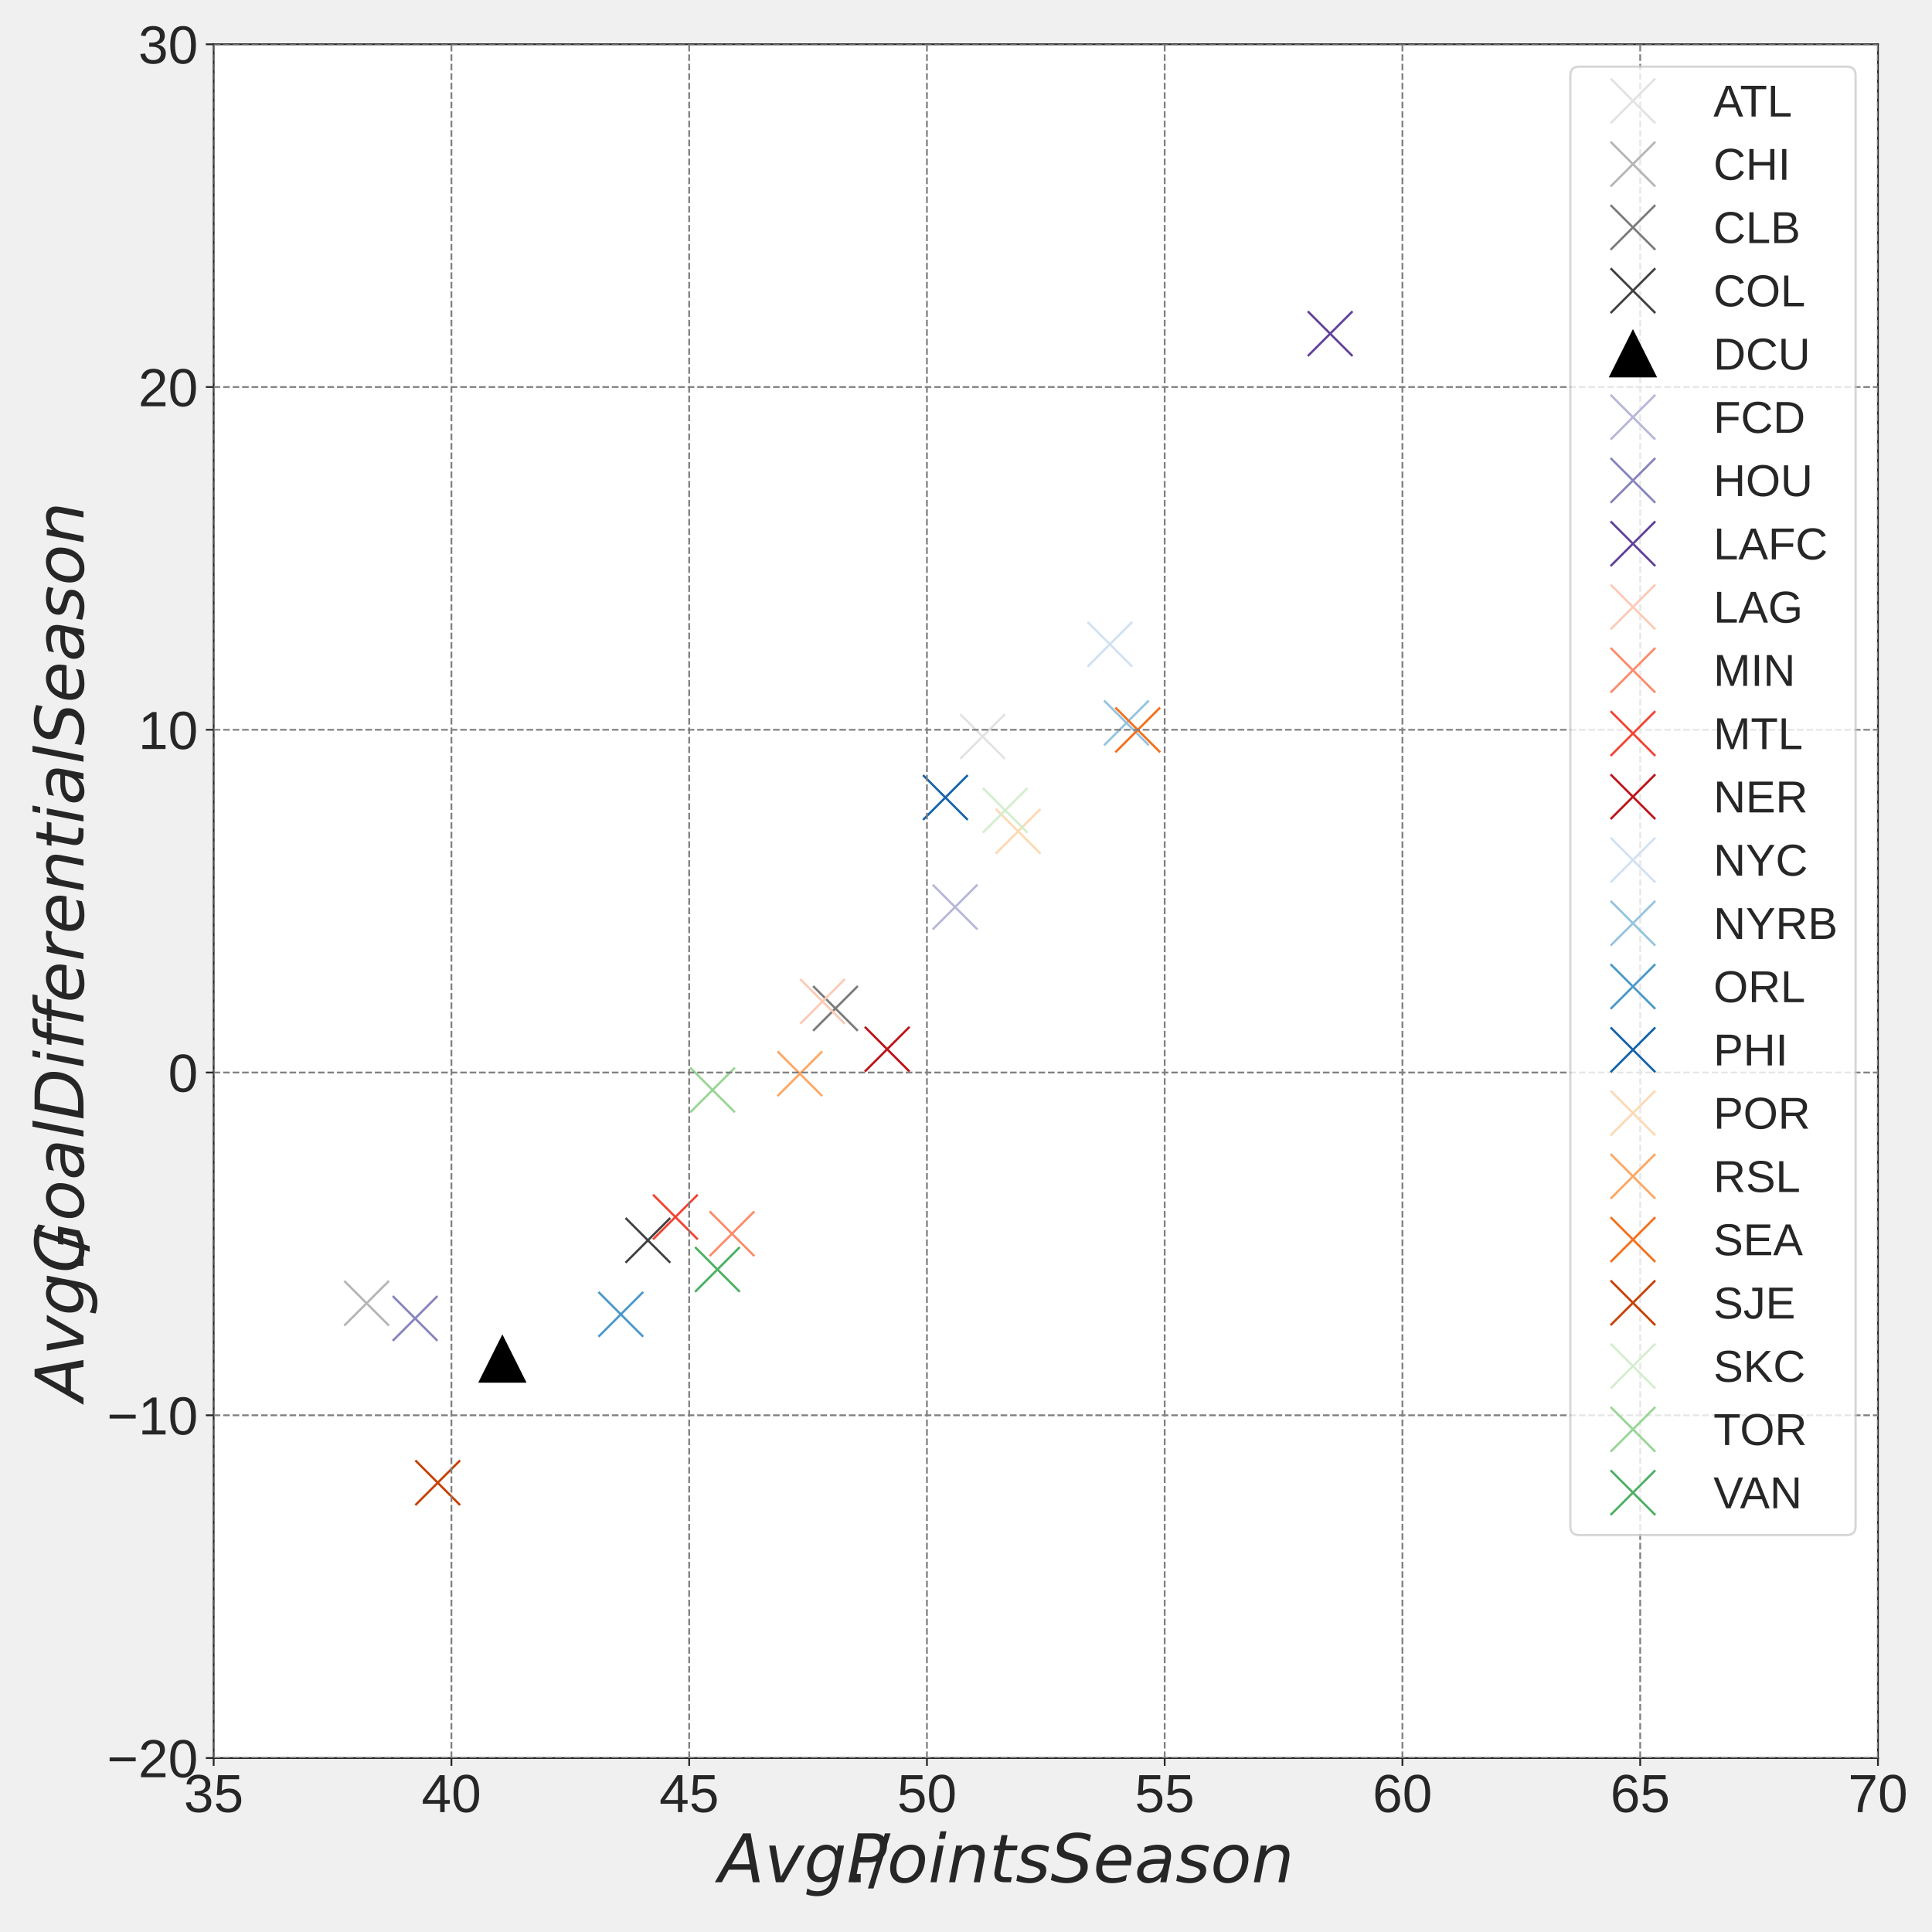
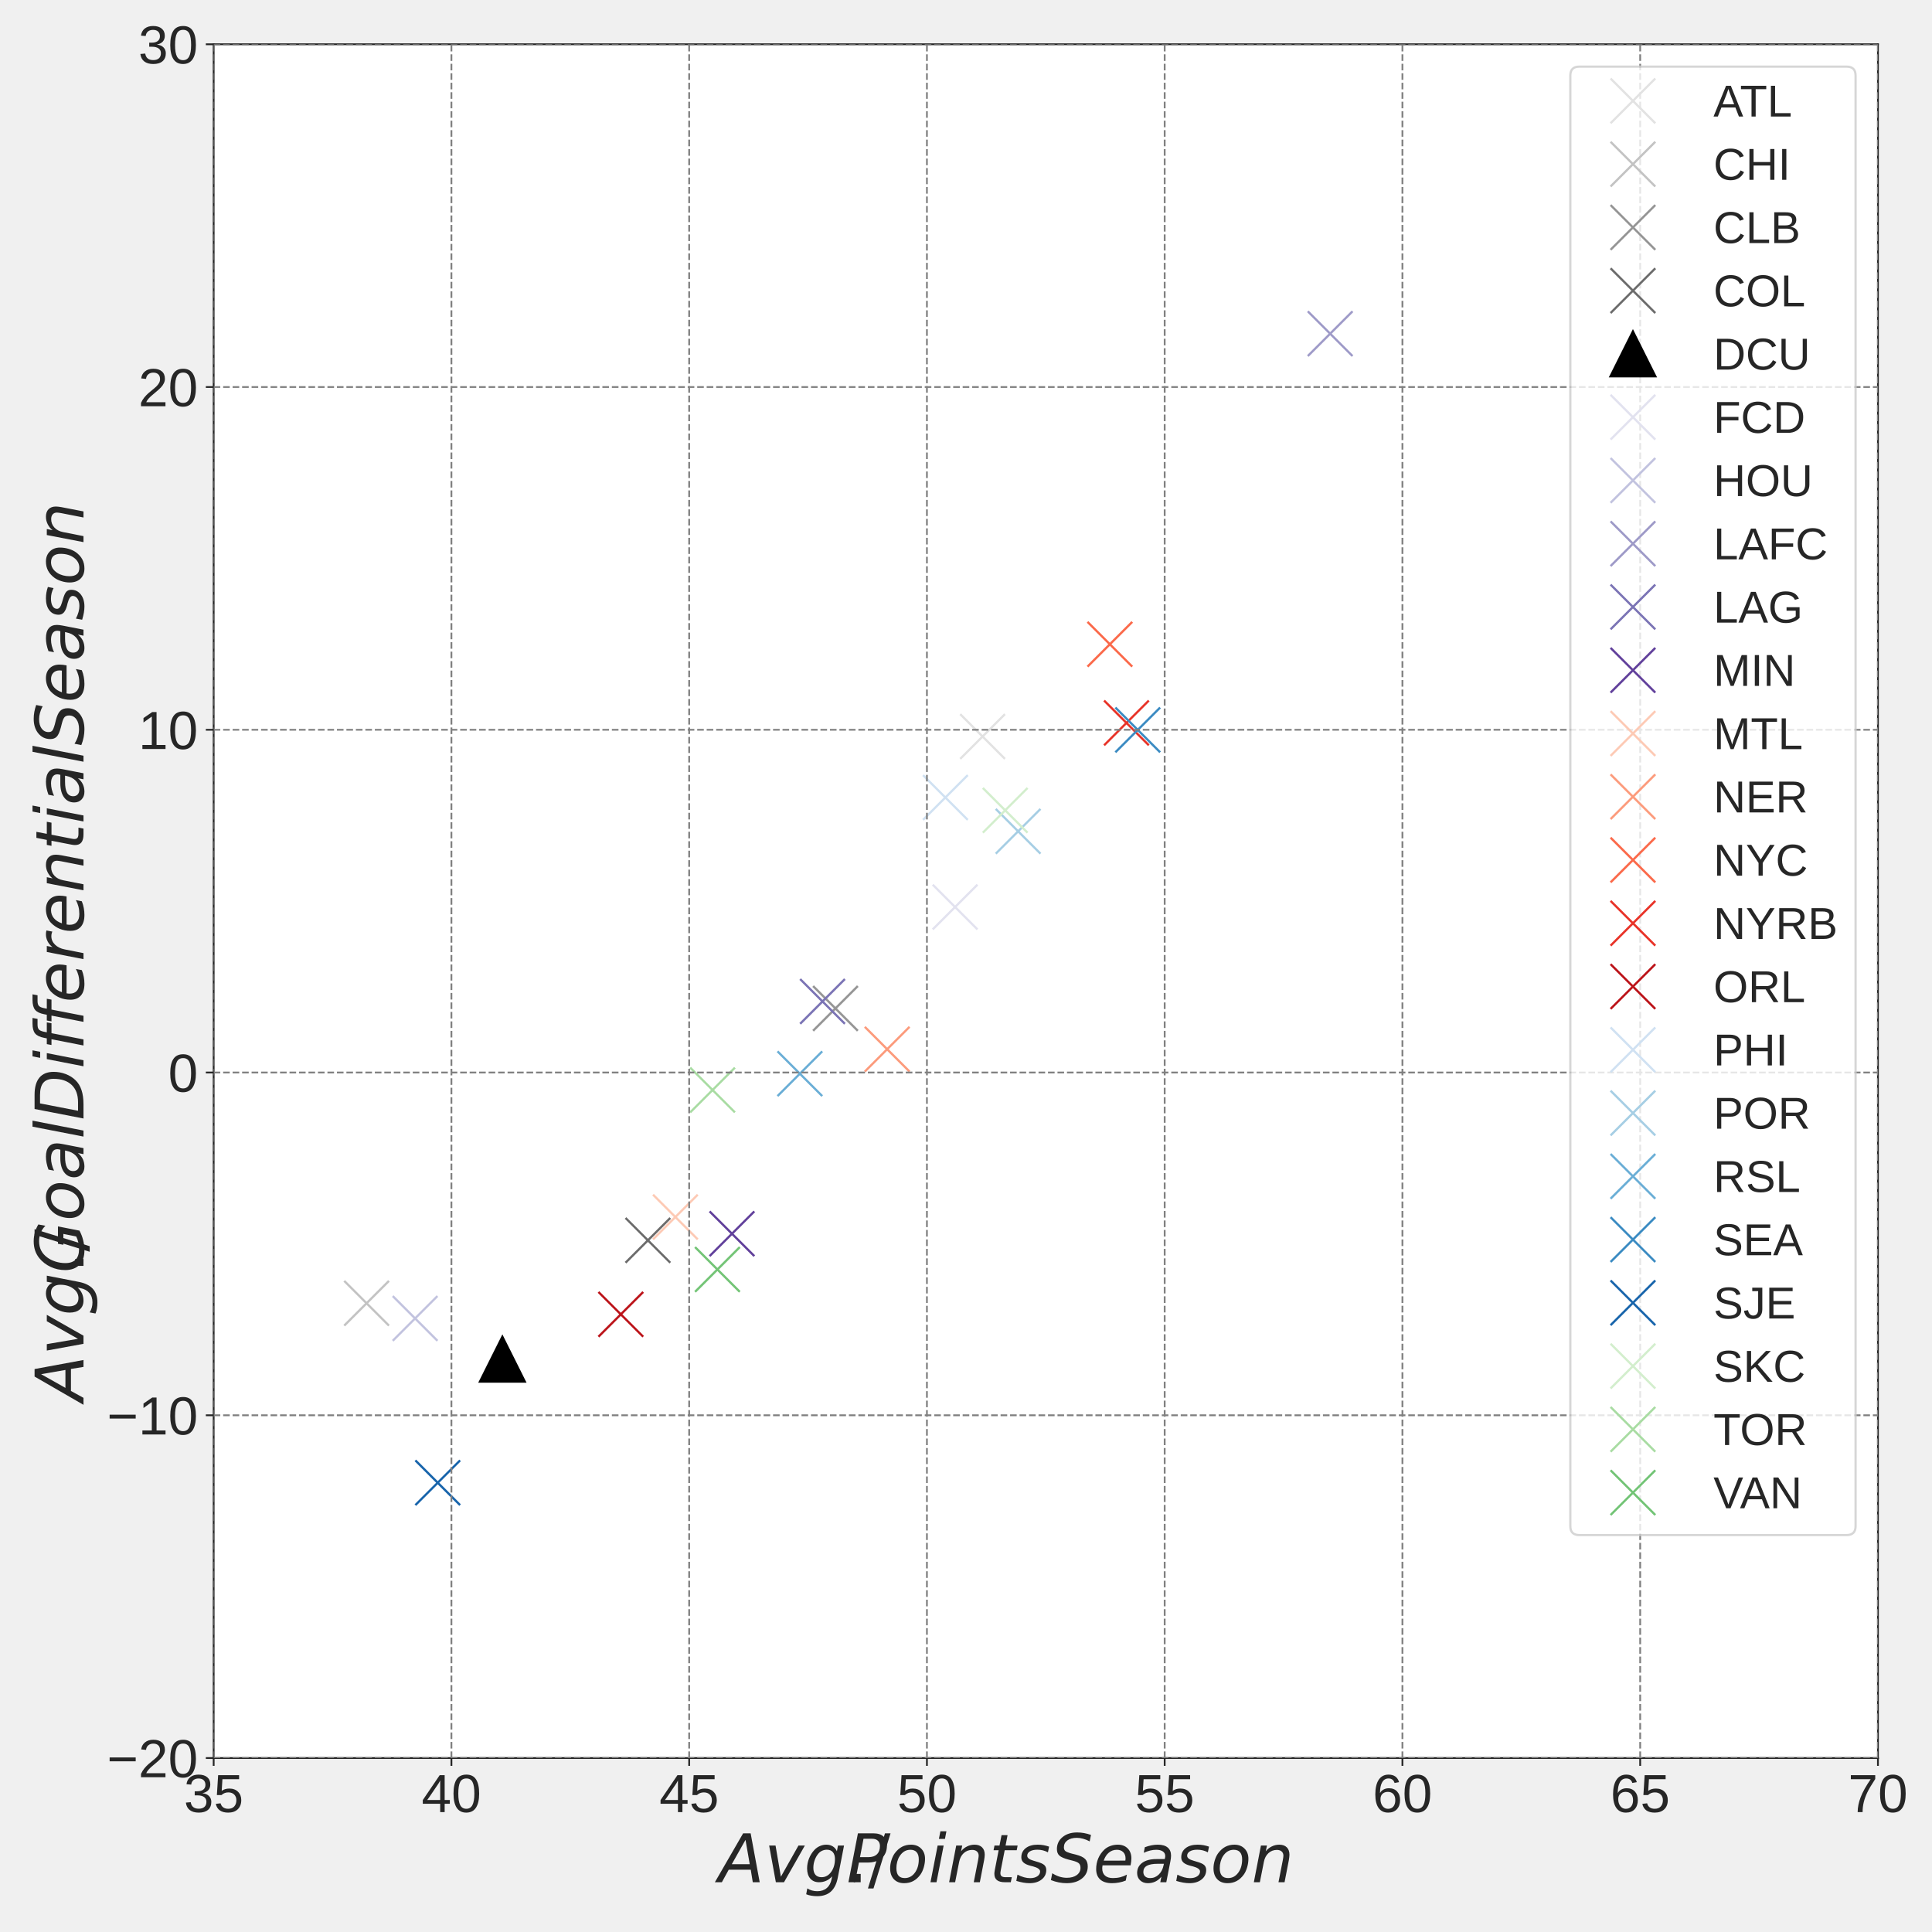
<svg xmlns="http://www.w3.org/2000/svg" xmlns:xlink="http://www.w3.org/1999/xlink" height="864pt" version="1.1" viewBox="0 0 864 864" width="864pt">
  <defs>
    <style type="text/css">*{stroke-linecap:butt;stroke-linejoin:round;}</style>
  </defs>
  <g id="figure_1">
    <g id="patch_1">
      <path d="M 0 864  L 864 864  L 864 0  L 0 0  z " style="fill:none;" />
    </g>
    <g id="axes_1">
      <g id="patch_2">
        <path d="M 95.55 786.2  L 839.825 786.2  L 839.825 19.8  L 95.55 19.8  z " style="fill:#ffffff;" />
      </g>
      <g id="line2d_1">
        <defs>
-           <path d="M -10 10  L 10 -10  M -10 -10  L 10 10  " id="m5864b50e20" style="stroke:#e2e2e2;" />
-         </defs>
-         <g clip-path="url(#pc86a3d584f)">
-           <use style="fill:#e2e2e2;stroke:#e2e2e2;" x="439.405" xlink:href="#m5864b50e20" y="329.375" />
+           <path d="M -10 10  L 10 -10  M -10 -10  L 10 10  " id="m07e8b07465" style="stroke:#e2e2e2;" />
+         </defs>
+         <g clip-path="url(#p77e38e6001)">
+           <use style="fill:#e2e2e2;stroke:#e2e2e2;" x="439.405" xlink:href="#m07e8b07465" y="329.375" />
        </g>
      </g>
      <g id="line2d_2">
        <defs>
-           <path d="M -10 10  L 10 -10  M -10 -10  L 10 10  " id="mba32946892" style="stroke:#b5b5b5;" />
-         </defs>
-         <g clip-path="url(#pc86a3d584f)">
-           <use style="fill:#b5b5b5;stroke:#b5b5b5;" x="163.938" xlink:href="#mba32946892" y="582.828" />
+           <path d="M -10 10  L 10 -10  M -10 -10  L 10 10  " id="mbf5c4bc760" style="stroke:#c3c3c3;" />
+         </defs>
+         <g clip-path="url(#p77e38e6001)">
+           <use style="fill:#c3c3c3;stroke:#c3c3c3;" x="163.938" xlink:href="#mbf5c4bc760" y="582.828" />
        </g>
      </g>
      <g id="line2d_3">
        <defs>
-           <path d="M -10 10  L 10 -10  M -10 -10  L 10 10  " id="mb6cf463cfc" style="stroke:#7a7a7a;" />
-         </defs>
-         <g clip-path="url(#pc86a3d584f)">
-           <use style="fill:#7a7a7a;stroke:#7a7a7a;" x="373.611" xlink:href="#mb6cf463cfc" y="450.977" />
+           <path d="M -10 10  L 10 -10  M -10 -10  L 10 10  " id="mab99408190" style="stroke:#959595;" />
+         </defs>
+         <g clip-path="url(#p77e38e6001)">
+           <use style="fill:#959595;stroke:#959595;" x="373.611" xlink:href="#mab99408190" y="450.977" />
        </g>
      </g>
      <g id="line2d_4">
        <defs>
-           <path d="M -10 10  L 10 -10  M -10 -10  L 10 10  " id="m3eaa9daf9d" style="stroke:#404040;" />
-         </defs>
-         <g clip-path="url(#pc86a3d584f)">
-           <use style="fill:#404040;stroke:#404040;" x="289.742" xlink:href="#m3eaa9daf9d" y="554.686" />
+           <path d="M -10 10  L 10 -10  M -10 -10  L 10 10  " id="m802dddecfb" style="stroke:#6c6c6c;" />
+         </defs>
+         <g clip-path="url(#p77e38e6001)">
+           <use style="fill:#6c6c6c;stroke:#6c6c6c;" x="289.742" xlink:href="#m802dddecfb" y="554.686" />
        </g>
      </g>
      <g id="line2d_5">
        <defs>
-           <path d="M 0 -10  L -10 10  L 10 10  z " id="ma1e97aa3e6" style="stroke:#000000;stroke-linejoin:miter;" />
-         </defs>
-         <g clip-path="url(#pc86a3d584f)">
-           <use style="stroke:#000000;stroke-linejoin:miter;" x="224.671" xlink:href="#ma1e97aa3e6" y="607.843" />
+           <path d="M 0 -10  L -10 10  L 10 10  z " id="m78fa69e6b3" style="stroke:#000000;stroke-linejoin:miter;" />
+         </defs>
+         <g clip-path="url(#p77e38e6001)">
+           <use style="stroke:#000000;stroke-linejoin:miter;" x="224.671" xlink:href="#m78fa69e6b3" y="607.843" />
        </g>
      </g>
      <g id="line2d_6">
        <defs>
-           <path d="M -10 10  L 10 -10  M -10 -10  L 10 10  " id="maa31f6ebcb" style="stroke:#b6b6d8;" />
-         </defs>
-         <g clip-path="url(#pc86a3d584f)">
-           <use style="fill:#b6b6d8;stroke:#b6b6d8;" x="427.114" xlink:href="#maa31f6ebcb" y="405.636" />
+           <path d="M -10 10  L 10 -10  M -10 -10  L 10 10  " id="me9030d8417" style="stroke:#e2e2ef;" />
+         </defs>
+         <g clip-path="url(#p77e38e6001)">
+           <use style="fill:#e2e2ef;stroke:#e2e2ef;" x="427.114" xlink:href="#me9030d8417" y="405.636" />
        </g>
      </g>
      <g id="line2d_7">
        <defs>
-           <path d="M -10 10  L 10 -10  M -10 -10  L 10 10  " id="mb18b5fc967" style="stroke:#8683bd;" />
-         </defs>
-         <g clip-path="url(#pc86a3d584f)">
-           <use style="fill:#8683bd;stroke:#8683bd;" x="185.629" xlink:href="#mb18b5fc967" y="589.603" />
+           <path d="M -10 10  L 10 -10  M -10 -10  L 10 10  " id="mda05f31311" style="stroke:#c2c3df;" />
+         </defs>
+         <g clip-path="url(#p77e38e6001)">
+           <use style="fill:#c2c3df;stroke:#c2c3df;" x="185.629" xlink:href="#mda05f31311" y="589.603" />
        </g>
      </g>
      <g id="line2d_8">
        <defs>
-           <path d="M -10 10  L 10 -10  M -10 -10  L 10 10  " id="mf6f02d7be7" style="stroke:#61409b;" />
-         </defs>
-         <g clip-path="url(#pc86a3d584f)">
-           <use style="fill:#61409b;stroke:#61409b;" x="594.852" xlink:href="#mf6f02d7be7" y="149.23" />
+           <path d="M -10 10  L 10 -10  M -10 -10  L 10 10  " id="m8ee61bb62d" style="stroke:#9e9ac8;" />
+         </defs>
+         <g clip-path="url(#p77e38e6001)">
+           <use style="fill:#9e9ac8;stroke:#9e9ac8;" x="594.852" xlink:href="#m8ee61bb62d" y="149.23" />
        </g>
      </g>
      <g id="line2d_9">
        <defs>
-           <path d="M -10 10  L 10 -10  M -10 -10  L 10 10  " id="m7aa17f01bf" style="stroke:#fdcab5;" />
-         </defs>
-         <g clip-path="url(#pc86a3d584f)">
-           <use style="fill:#fdcab5;stroke:#fdcab5;" x="367.827" xlink:href="#m7aa17f01bf" y="447.85" />
+           <path d="M -10 10  L 10 -10  M -10 -10  L 10 10  " id="m4843a5b41f" style="stroke:#7b74b5;" />
+         </defs>
+         <g clip-path="url(#p77e38e6001)">
+           <use style="fill:#7b74b5;stroke:#7b74b5;" x="367.827" xlink:href="#m4843a5b41f" y="447.85" />
        </g>
      </g>
      <g id="line2d_10">
        <defs>
-           <path d="M -10 10  L 10 -10  M -10 -10  L 10 10  " id="m7abc61de8a" style="stroke:#fc8a6a;" />
-         </defs>
-         <g clip-path="url(#pc86a3d584f)">
-           <use style="fill:#fc8a6a;stroke:#fc8a6a;" x="327.339" xlink:href="#m7abc61de8a" y="551.733" />
+           <path d="M -10 10  L 10 -10  M -10 -10  L 10 10  " id="m05547c35da" style="stroke:#61409b;" />
+         </defs>
+         <g clip-path="url(#p77e38e6001)">
+           <use style="fill:#61409b;stroke:#61409b;" x="327.339" xlink:href="#m05547c35da" y="551.733" />
        </g>
      </g>
      <g id="line2d_11">
        <defs>
-           <path d="M -10 10  L 10 -10  M -10 -10  L 10 10  " id="m52fd1e784a" style="stroke:#f14432;" />
-         </defs>
-         <g clip-path="url(#pc86a3d584f)">
-           <use style="fill:#f14432;stroke:#f14432;" x="302.033" xlink:href="#m52fd1e784a" y="544.263" />
+           <path d="M -10 10  L 10 -10  M -10 -10  L 10 10  " id="m7987d43759" style="stroke:#fdcab5;" />
+         </defs>
+         <g clip-path="url(#p77e38e6001)">
+           <use style="fill:#fdcab5;stroke:#fdcab5;" x="302.033" xlink:href="#m7987d43759" y="544.263" />
        </g>
      </g>
      <g id="line2d_12">
        <defs>
-           <path d="M -10 10  L 10 -10  M -10 -10  L 10 10  " id="m840f57803f" style="stroke:#bc141a;" />
-         </defs>
-         <g clip-path="url(#pc86a3d584f)">
-           <use style="fill:#bc141a;stroke:#bc141a;" x="396.747" xlink:href="#m840f57803f" y="469.217" />
+           <path d="M -10 10  L 10 -10  M -10 -10  L 10 10  " id="m7bc1da9823" style="stroke:#fc9b7c;" />
+         </defs>
+         <g clip-path="url(#p77e38e6001)">
+           <use style="fill:#fc9b7c;stroke:#fc9b7c;" x="396.747" xlink:href="#m7bc1da9823" y="469.217" />
        </g>
      </g>
      <g id="line2d_13">
        <defs>
-           <path d="M -10 10  L 10 -10  M -10 -10  L 10 10  " id="med073cd7eb" style="stroke:#d0e1f2;" />
-         </defs>
-         <g clip-path="url(#pc86a3d584f)">
-           <use style="fill:#d0e1f2;stroke:#d0e1f2;" x="496.342" xlink:href="#med073cd7eb" y="288.117" />
+           <path d="M -10 10  L 10 -10  M -10 -10  L 10 10  " id="mb32431733e" style="stroke:#fb694a;" />
+         </defs>
+         <g clip-path="url(#p77e38e6001)">
+           <use style="fill:#fb694a;stroke:#fb694a;" x="496.342" xlink:href="#mb32431733e" y="288.117" />
        </g>
      </g>
      <g id="line2d_14">
        <defs>
-           <path d="M -10 10  L 10 -10  M -10 -10  L 10 10  " id="m4cae80079b" style="stroke:#94c4df;" />
-         </defs>
-         <g clip-path="url(#pc86a3d584f)">
-           <use style="fill:#94c4df;stroke:#94c4df;" x="503.753" xlink:href="#m4cae80079b" y="323.294" />
+           <path d="M -10 10  L 10 -10  M -10 -10  L 10 10  " id="m1c179bbfc3" style="stroke:#e83429;" />
+         </defs>
+         <g clip-path="url(#p77e38e6001)">
+           <use style="fill:#e83429;stroke:#e83429;" x="503.753" xlink:href="#m1c179bbfc3" y="323.294" />
        </g>
      </g>
      <g id="line2d_15">
        <defs>
-           <path d="M -10 10  L 10 -10  M -10 -10  L 10 10  " id="m63dac29451" style="stroke:#4a98c9;" />
-         </defs>
-         <g clip-path="url(#pc86a3d584f)">
-           <use style="fill:#4a98c9;stroke:#4a98c9;" x="277.632" xlink:href="#m63dac29451" y="587.779" />
+           <path d="M -10 10  L 10 -10  M -10 -10  L 10 10  " id="mb192a0c258" style="stroke:#bc141a;" />
+         </defs>
+         <g clip-path="url(#p77e38e6001)">
+           <use style="fill:#bc141a;stroke:#bc141a;" x="277.632" xlink:href="#mb192a0c258" y="587.779" />
        </g>
      </g>
      <g id="line2d_16">
        <defs>
-           <path d="M -10 10  L 10 -10  M -10 -10  L 10 10  " id="mb6bf89c699" style="stroke:#1764ab;" />
-         </defs>
-         <g clip-path="url(#pc86a3d584f)">
-           <use style="fill:#1764ab;stroke:#1764ab;" x="422.776" xlink:href="#mb6bf89c699" y="356.648" />
+           <path d="M -10 10  L 10 -10  M -10 -10  L 10 10  " id="m9cde056632" style="stroke:#d0e1f2;" />
+         </defs>
+         <g clip-path="url(#p77e38e6001)">
+           <use style="fill:#d0e1f2;stroke:#d0e1f2;" x="422.776" xlink:href="#m9cde056632" y="356.648" />
        </g>
      </g>
      <g id="line2d_17">
        <defs>
-           <path d="M -10 10  L 10 -10  M -10 -10  L 10 10  " id="md21e6716a4" style="stroke:#fdd9b4;" />
-         </defs>
-         <g clip-path="url(#pc86a3d584f)">
-           <use style="fill:#fdd9b4;stroke:#fdd9b4;" x="455.311" xlink:href="#md21e6716a4" y="371.762" />
+           <path d="M -10 10  L 10 -10  M -10 -10  L 10 10  " id="mef44a6480b" style="stroke:#a6cee4;" />
+         </defs>
+         <g clip-path="url(#p77e38e6001)">
+           <use style="fill:#a6cee4;stroke:#a6cee4;" x="455.311" xlink:href="#mef44a6480b" y="371.762" />
        </g>
      </g>
      <g id="line2d_18">
        <defs>
-           <path d="M -10 10  L 10 -10  M -10 -10  L 10 10  " id="md4453247b6" style="stroke:#fda762;" />
-         </defs>
-         <g clip-path="url(#pc86a3d584f)">
-           <use style="fill:#fda762;stroke:#fda762;" x="357.705" xlink:href="#md4453247b6" y="480.161" />
+           <path d="M -10 10  L 10 -10  M -10 -10  L 10 10  " id="m201d30a5a5" style="stroke:#6aaed6;" />
+         </defs>
+         <g clip-path="url(#p77e38e6001)">
+           <use style="fill:#6aaed6;stroke:#6aaed6;" x="357.705" xlink:href="#m201d30a5a5" y="480.161" />
        </g>
      </g>
      <g id="line2d_19">
        <defs>
-           <path d="M -10 10  L 10 -10  M -10 -10  L 10 10  " id="m53f8a0ddd4" style="stroke:#f3701b;" />
-         </defs>
-         <g clip-path="url(#pc86a3d584f)">
-           <use style="fill:#f3701b;stroke:#f3701b;" x="508.814" xlink:href="#m53f8a0ddd4" y="326.421" />
+           <path d="M -10 10  L 10 -10  M -10 -10  L 10 10  " id="m8214969fa0" style="stroke:#3b8bc2;" />
+         </defs>
+         <g clip-path="url(#p77e38e6001)">
+           <use style="fill:#3b8bc2;stroke:#3b8bc2;" x="508.814" xlink:href="#m8214969fa0" y="326.421" />
        </g>
      </g>
      <g id="line2d_20">
        <defs>
-           <path d="M -10 10  L 10 -10  M -10 -10  L 10 10  " id="m7875f00319" style="stroke:#c54102;" />
-         </defs>
-         <g clip-path="url(#pc86a3d584f)">
-           <use style="fill:#c54102;stroke:#c54102;" x="195.751" xlink:href="#m7875f00319" y="663.086" />
+           <path d="M -10 10  L 10 -10  M -10 -10  L 10 10  " id="m514d6a9022" style="stroke:#1764ab;" />
+         </defs>
+         <g clip-path="url(#p77e38e6001)">
+           <use style="fill:#1764ab;stroke:#1764ab;" x="195.751" xlink:href="#m514d6a9022" y="663.086" />
        </g>
      </g>
      <g id="line2d_21">
        <defs>
-           <path d="M -10 10  L 10 -10  M -10 -10  L 10 10  " id="m656419baaa" style="stroke:#d3eecd;" />
-         </defs>
-         <g clip-path="url(#pc86a3d584f)">
-           <use style="fill:#d3eecd;stroke:#d3eecd;" x="449.527" xlink:href="#m656419baaa" y="362.381" />
+           <path d="M -10 10  L 10 -10  M -10 -10  L 10 10  " id="m1e73b200aa" style="stroke:#d3eecd;" />
+         </defs>
+         <g clip-path="url(#p77e38e6001)">
+           <use style="fill:#d3eecd;stroke:#d3eecd;" x="449.527" xlink:href="#m1e73b200aa" y="362.381" />
        </g>
      </g>
      <g id="line2d_22">
        <defs>
-           <path d="M -10 10  L 10 -10  M -10 -10  L 10 10  " id="mf9f8c54680" style="stroke:#98d594;" />
-         </defs>
-         <g clip-path="url(#pc86a3d584f)">
-           <use style="fill:#98d594;stroke:#98d594;" x="318.662" xlink:href="#mf9f8c54680" y="487.457" />
+           <path d="M -10 10  L 10 -10  M -10 -10  L 10 10  " id="mb3f6f3cbab" style="stroke:#a9dca3;" />
+         </defs>
+         <g clip-path="url(#p77e38e6001)">
+           <use style="fill:#a9dca3;stroke:#a9dca3;" x="318.662" xlink:href="#mb3f6f3cbab" y="487.457" />
        </g>
      </g>
      <g id="line2d_23">
        <defs>
-           <path d="M -10 10  L 10 -10  M -10 -10  L 10 10  " id="md1dabf9e58" style="stroke:#4bb062;" />
-         </defs>
-         <g clip-path="url(#pc86a3d584f)">
-           <use style="fill:#4bb062;stroke:#4bb062;" x="320.831" xlink:href="#md1dabf9e58" y="567.715" />
+           <path d="M -10 10  L 10 -10  M -10 -10  L 10 10  " id="m754ce08017" style="stroke:#73c476;" />
+         </defs>
+         <g clip-path="url(#p77e38e6001)">
+           <use style="fill:#73c476;stroke:#73c476;" x="320.831" xlink:href="#m754ce08017" y="567.715" />
        </g>
      </g>
      <g id="patch_3">
        <path d="M 95.55 786.2  L 95.55 19.8  " style="fill:none;stroke:#262626;stroke-linecap:square;stroke-linejoin:miter;stroke-width:0.8;" />
      </g>
      <g id="patch_4">
        <path d="M 839.825 786.2  L 839.825 19.8  " style="fill:none;stroke:#262626;stroke-linecap:square;stroke-linejoin:miter;stroke-width:0.8;" />
      </g>
      <g id="patch_5">
        <path d="M 95.55 786.2  L 839.825 786.2  " style="fill:none;stroke:#262626;stroke-linecap:square;stroke-linejoin:miter;stroke-width:0.8;" />
      </g>
      <g id="patch_6">
        <path d="M 95.55 19.8  L 839.825 19.8  " style="fill:none;stroke:#262626;stroke-linecap:square;stroke-linejoin:miter;stroke-width:0.8;" />
      </g>
      <g id="matplotlib.axis_1">
        <g id="xtick_1">
          <g id="line2d_24">
-             <path clip-path="url(#pc86a3d584f)" d="M 95.55 786.2  L 95.55 19.8  " style="fill:none;stroke:#808080;stroke-dasharray:2.96,1.28;stroke-dashoffset:0;stroke-width:0.8;" />
+             <path clip-path="url(#p77e38e6001)" d="M 95.55 786.2  L 95.55 19.8  " style="fill:none;stroke:#808080;stroke-dasharray:2.96,1.28;stroke-dashoffset:0;stroke-width:0.8;" />
          </g>
          <g id="line2d_25">
            <defs>
-               <path d="M 0 0  L 0 3.5  " id="m400a539064" style="stroke:#262626;stroke-width:0.8;" />
+               <path d="M 0 0  L 0 3.5  " id="m906391e466" style="stroke:#262626;stroke-width:0.8;" />
            </defs>
            <g>
-               <use style="fill:#262626;stroke:#262626;stroke-width:0.8;" x="95.55" xlink:href="#m400a539064" y="786.2" />
+               <use style="fill:#262626;stroke:#262626;stroke-width:0.8;" x="95.55" xlink:href="#m906391e466" y="786.2" />
            </g>
          </g>
          <g id="text_1">
            <text style="fill:#262626;font-family:Arial;font-size:24px;font-stretch:normal;font-style:normal;font-weight:normal;text-anchor:middle;" transform="rotate(-0, 95.55, 810.3787)" x="95.55" y="810.379">35</text>
          </g>
        </g>
        <g id="xtick_2">
          <g id="line2d_26">
-             <path clip-path="url(#pc86a3d584f)" d="M 201.875 786.2  L 201.875 19.8  " style="fill:none;stroke:#808080;stroke-dasharray:2.96,1.28;stroke-dashoffset:0;stroke-width:0.8;" />
+             <path clip-path="url(#p77e38e6001)" d="M 201.875 786.2  L 201.875 19.8  " style="fill:none;stroke:#808080;stroke-dasharray:2.96,1.28;stroke-dashoffset:0;stroke-width:0.8;" />
          </g>
          <g id="line2d_27">
            <g>
-               <use style="fill:#262626;stroke:#262626;stroke-width:0.8;" x="201.875" xlink:href="#m400a539064" y="786.2" />
+               <use style="fill:#262626;stroke:#262626;stroke-width:0.8;" x="201.875" xlink:href="#m906391e466" y="786.2" />
            </g>
          </g>
          <g id="text_2">
            <text style="fill:#262626;font-family:Arial;font-size:24px;font-stretch:normal;font-style:normal;font-weight:normal;text-anchor:middle;" transform="rotate(-0, 201.875, 810.3787)" x="201.875" y="810.379">40</text>
          </g>
        </g>
        <g id="xtick_3">
          <g id="line2d_28">
-             <path clip-path="url(#pc86a3d584f)" d="M 308.2 786.2  L 308.2 19.8  " style="fill:none;stroke:#808080;stroke-dasharray:2.96,1.28;stroke-dashoffset:0;stroke-width:0.8;" />
+             <path clip-path="url(#p77e38e6001)" d="M 308.2 786.2  L 308.2 19.8  " style="fill:none;stroke:#808080;stroke-dasharray:2.96,1.28;stroke-dashoffset:0;stroke-width:0.8;" />
          </g>
          <g id="line2d_29">
            <g>
-               <use style="fill:#262626;stroke:#262626;stroke-width:0.8;" x="308.2" xlink:href="#m400a539064" y="786.2" />
+               <use style="fill:#262626;stroke:#262626;stroke-width:0.8;" x="308.2" xlink:href="#m906391e466" y="786.2" />
            </g>
          </g>
          <g id="text_3">
            <text style="fill:#262626;font-family:Arial;font-size:24px;font-stretch:normal;font-style:normal;font-weight:normal;text-anchor:middle;" transform="rotate(-0, 308.2, 810.3787)" x="308.2" y="810.379">45</text>
          </g>
        </g>
        <g id="xtick_4">
          <g id="line2d_30">
-             <path clip-path="url(#pc86a3d584f)" d="M 414.525 786.2  L 414.525 19.8  " style="fill:none;stroke:#808080;stroke-dasharray:2.96,1.28;stroke-dashoffset:0;stroke-width:0.8;" />
+             <path clip-path="url(#p77e38e6001)" d="M 414.525 786.2  L 414.525 19.8  " style="fill:none;stroke:#808080;stroke-dasharray:2.96,1.28;stroke-dashoffset:0;stroke-width:0.8;" />
          </g>
          <g id="line2d_31">
            <g>
-               <use style="fill:#262626;stroke:#262626;stroke-width:0.8;" x="414.525" xlink:href="#m400a539064" y="786.2" />
+               <use style="fill:#262626;stroke:#262626;stroke-width:0.8;" x="414.525" xlink:href="#m906391e466" y="786.2" />
            </g>
          </g>
          <g id="text_4">
            <text style="fill:#262626;font-family:Arial;font-size:24px;font-stretch:normal;font-style:normal;font-weight:normal;text-anchor:middle;" transform="rotate(-0, 414.525, 810.3787)" x="414.525" y="810.379">50</text>
          </g>
        </g>
        <g id="xtick_5">
          <g id="line2d_32">
-             <path clip-path="url(#pc86a3d584f)" d="M 520.85 786.2  L 520.85 19.8  " style="fill:none;stroke:#808080;stroke-dasharray:2.96,1.28;stroke-dashoffset:0;stroke-width:0.8;" />
+             <path clip-path="url(#p77e38e6001)" d="M 520.85 786.2  L 520.85 19.8  " style="fill:none;stroke:#808080;stroke-dasharray:2.96,1.28;stroke-dashoffset:0;stroke-width:0.8;" />
          </g>
          <g id="line2d_33">
            <g>
-               <use style="fill:#262626;stroke:#262626;stroke-width:0.8;" x="520.85" xlink:href="#m400a539064" y="786.2" />
+               <use style="fill:#262626;stroke:#262626;stroke-width:0.8;" x="520.85" xlink:href="#m906391e466" y="786.2" />
            </g>
          </g>
          <g id="text_5">
            <text style="fill:#262626;font-family:Arial;font-size:24px;font-stretch:normal;font-style:normal;font-weight:normal;text-anchor:middle;" transform="rotate(-0, 520.85, 810.3787)" x="520.85" y="810.379">55</text>
          </g>
        </g>
        <g id="xtick_6">
          <g id="line2d_34">
-             <path clip-path="url(#pc86a3d584f)" d="M 627.175 786.2  L 627.175 19.8  " style="fill:none;stroke:#808080;stroke-dasharray:2.96,1.28;stroke-dashoffset:0;stroke-width:0.8;" />
+             <path clip-path="url(#p77e38e6001)" d="M 627.175 786.2  L 627.175 19.8  " style="fill:none;stroke:#808080;stroke-dasharray:2.96,1.28;stroke-dashoffset:0;stroke-width:0.8;" />
          </g>
          <g id="line2d_35">
            <g>
-               <use style="fill:#262626;stroke:#262626;stroke-width:0.8;" x="627.175" xlink:href="#m400a539064" y="786.2" />
+               <use style="fill:#262626;stroke:#262626;stroke-width:0.8;" x="627.175" xlink:href="#m906391e466" y="786.2" />
            </g>
          </g>
          <g id="text_6">
            <text style="fill:#262626;font-family:Arial;font-size:24px;font-stretch:normal;font-style:normal;font-weight:normal;text-anchor:middle;" transform="rotate(-0, 627.175, 810.3787)" x="627.175" y="810.379">60</text>
          </g>
        </g>
        <g id="xtick_7">
          <g id="line2d_36">
-             <path clip-path="url(#pc86a3d584f)" d="M 733.5 786.2  L 733.5 19.8  " style="fill:none;stroke:#808080;stroke-dasharray:2.96,1.28;stroke-dashoffset:0;stroke-width:0.8;" />
+             <path clip-path="url(#p77e38e6001)" d="M 733.5 786.2  L 733.5 19.8  " style="fill:none;stroke:#808080;stroke-dasharray:2.96,1.28;stroke-dashoffset:0;stroke-width:0.8;" />
          </g>
          <g id="line2d_37">
            <g>
-               <use style="fill:#262626;stroke:#262626;stroke-width:0.8;" x="733.5" xlink:href="#m400a539064" y="786.2" />
+               <use style="fill:#262626;stroke:#262626;stroke-width:0.8;" x="733.5" xlink:href="#m906391e466" y="786.2" />
            </g>
          </g>
          <g id="text_7">
            <text style="fill:#262626;font-family:Arial;font-size:24px;font-stretch:normal;font-style:normal;font-weight:normal;text-anchor:middle;" transform="rotate(-0, 733.5, 810.3787)" x="733.5" y="810.379">65</text>
          </g>
        </g>
        <g id="xtick_8">
          <g id="line2d_38">
-             <path clip-path="url(#pc86a3d584f)" d="M 839.825 786.2  L 839.825 19.8  " style="fill:none;stroke:#808080;stroke-dasharray:2.96,1.28;stroke-dashoffset:0;stroke-width:0.8;" />
+             <path clip-path="url(#p77e38e6001)" d="M 839.825 786.2  L 839.825 19.8  " style="fill:none;stroke:#808080;stroke-dasharray:2.96,1.28;stroke-dashoffset:0;stroke-width:0.8;" />
          </g>
          <g id="line2d_39">
            <g>
-               <use style="fill:#262626;stroke:#262626;stroke-width:0.8;" x="839.825" xlink:href="#m400a539064" y="786.2" />
+               <use style="fill:#262626;stroke:#262626;stroke-width:0.8;" x="839.825" xlink:href="#m906391e466" y="786.2" />
            </g>
          </g>
          <g id="text_8">
            <text style="fill:#262626;font-family:Arial;font-size:24px;font-stretch:normal;font-style:normal;font-weight:normal;text-anchor:middle;" transform="rotate(-0, 839.825, 810.3787)" x="839.825" y="810.379">70</text>
          </g>
        </g>
        <g id="text_9">
          <g style="fill:#262626;" transform="translate(321.2875 841.9488)">
            <text>
              <tspan style="font-family:DejaVu Sans;font-size:30px;font-style:oblique;font-weight:oblique;" x="0 20.522 38.276 82.441 100.532 118.887 127.222 146.235 157.998 183.735 202.778 221.235 239.619 255.249 273.603" y="-0.203">AvgPointsSeason</tspan>
              <tspan style="font-family:DejaVu Sans;font-size:30px;font-style:book;font-weight:book;" x="57.319 173.628" y="-0.203">./</tspan>
            </text>
          </g>
        </g>
      </g>
      <g id="matplotlib.axis_2">
        <g id="ytick_1">
          <g id="line2d_40">
-             <path clip-path="url(#pc86a3d584f)" d="M 95.55 786.2  L 839.825 786.2  " style="fill:none;stroke:#808080;stroke-dasharray:2.96,1.28;stroke-dashoffset:0;stroke-width:0.8;" />
+             <path clip-path="url(#p77e38e6001)" d="M 95.55 786.2  L 839.825 786.2  " style="fill:none;stroke:#808080;stroke-dasharray:2.96,1.28;stroke-dashoffset:0;stroke-width:0.8;" />
          </g>
          <g id="line2d_41">
            <defs>
-               <path d="M 0 0  L -3.5 0  " id="m6fca70753f" style="stroke:#262626;stroke-width:0.8;" />
+               <path d="M 0 0  L -3.5 0  " id="mb4b7ba24f7" style="stroke:#262626;stroke-width:0.8;" />
            </defs>
            <g>
-               <use style="fill:#262626;stroke:#262626;stroke-width:0.8;" x="95.55" xlink:href="#m6fca70753f" y="786.2" />
+               <use style="fill:#262626;stroke:#262626;stroke-width:0.8;" x="95.55" xlink:href="#mb4b7ba24f7" y="786.2" />
            </g>
          </g>
          <g id="text_10">
            <text style="fill:#262626;font-family:Arial;font-size:24px;font-stretch:normal;font-style:normal;font-weight:normal;text-anchor:end;" transform="rotate(-0, 88.55, 794.7894)" x="88.55" y="794.789">−20</text>
          </g>
        </g>
        <g id="ytick_2">
          <g id="line2d_42">
-             <path clip-path="url(#pc86a3d584f)" d="M 95.55 632.92  L 839.825 632.92  " style="fill:none;stroke:#808080;stroke-dasharray:2.96,1.28;stroke-dashoffset:0;stroke-width:0.8;" />
+             <path clip-path="url(#p77e38e6001)" d="M 95.55 632.92  L 839.825 632.92  " style="fill:none;stroke:#808080;stroke-dasharray:2.96,1.28;stroke-dashoffset:0;stroke-width:0.8;" />
          </g>
          <g id="line2d_43">
            <g>
-               <use style="fill:#262626;stroke:#262626;stroke-width:0.8;" x="95.55" xlink:href="#m6fca70753f" y="632.92" />
+               <use style="fill:#262626;stroke:#262626;stroke-width:0.8;" x="95.55" xlink:href="#mb4b7ba24f7" y="632.92" />
            </g>
          </g>
          <g id="text_11">
            <text style="fill:#262626;font-family:Arial;font-size:24px;font-stretch:normal;font-style:normal;font-weight:normal;text-anchor:end;" transform="rotate(-0, 88.55, 641.5094)" x="88.55" y="641.509">−10</text>
          </g>
        </g>
        <g id="ytick_3">
          <g id="line2d_44">
-             <path clip-path="url(#pc86a3d584f)" d="M 95.55 479.64  L 839.825 479.64  " style="fill:none;stroke:#808080;stroke-dasharray:2.96,1.28;stroke-dashoffset:0;stroke-width:0.8;" />
+             <path clip-path="url(#p77e38e6001)" d="M 95.55 479.64  L 839.825 479.64  " style="fill:none;stroke:#808080;stroke-dasharray:2.96,1.28;stroke-dashoffset:0;stroke-width:0.8;" />
          </g>
          <g id="line2d_45">
            <g>
-               <use style="fill:#262626;stroke:#262626;stroke-width:0.8;" x="95.55" xlink:href="#m6fca70753f" y="479.64" />
+               <use style="fill:#262626;stroke:#262626;stroke-width:0.8;" x="95.55" xlink:href="#mb4b7ba24f7" y="479.64" />
            </g>
          </g>
          <g id="text_12">
            <text style="fill:#262626;font-family:Arial;font-size:24px;font-stretch:normal;font-style:normal;font-weight:normal;text-anchor:end;" transform="rotate(-0, 88.55, 488.2294)" x="88.55" y="488.229">0</text>
          </g>
        </g>
        <g id="ytick_4">
          <g id="line2d_46">
-             <path clip-path="url(#pc86a3d584f)" d="M 95.55 326.36  L 839.825 326.36  " style="fill:none;stroke:#808080;stroke-dasharray:2.96,1.28;stroke-dashoffset:0;stroke-width:0.8;" />
+             <path clip-path="url(#p77e38e6001)" d="M 95.55 326.36  L 839.825 326.36  " style="fill:none;stroke:#808080;stroke-dasharray:2.96,1.28;stroke-dashoffset:0;stroke-width:0.8;" />
          </g>
          <g id="line2d_47">
            <g>
-               <use style="fill:#262626;stroke:#262626;stroke-width:0.8;" x="95.55" xlink:href="#m6fca70753f" y="326.36" />
+               <use style="fill:#262626;stroke:#262626;stroke-width:0.8;" x="95.55" xlink:href="#mb4b7ba24f7" y="326.36" />
            </g>
          </g>
          <g id="text_13">
            <text style="fill:#262626;font-family:Arial;font-size:24px;font-stretch:normal;font-style:normal;font-weight:normal;text-anchor:end;" transform="rotate(-0, 88.55, 334.9494)" x="88.55" y="334.949">10</text>
          </g>
        </g>
        <g id="ytick_5">
          <g id="line2d_48">
-             <path clip-path="url(#pc86a3d584f)" d="M 95.55 173.08  L 839.825 173.08  " style="fill:none;stroke:#808080;stroke-dasharray:2.96,1.28;stroke-dashoffset:0;stroke-width:0.8;" />
+             <path clip-path="url(#p77e38e6001)" d="M 95.55 173.08  L 839.825 173.08  " style="fill:none;stroke:#808080;stroke-dasharray:2.96,1.28;stroke-dashoffset:0;stroke-width:0.8;" />
          </g>
          <g id="line2d_49">
            <g>
-               <use style="fill:#262626;stroke:#262626;stroke-width:0.8;" x="95.55" xlink:href="#m6fca70753f" y="173.08" />
+               <use style="fill:#262626;stroke:#262626;stroke-width:0.8;" x="95.55" xlink:href="#mb4b7ba24f7" y="173.08" />
            </g>
          </g>
          <g id="text_14">
            <text style="fill:#262626;font-family:Arial;font-size:24px;font-stretch:normal;font-style:normal;font-weight:normal;text-anchor:end;" transform="rotate(-0, 88.55, 181.6694)" x="88.55" y="181.669">20</text>
          </g>
        </g>
        <g id="ytick_6">
          <g id="line2d_50">
-             <path clip-path="url(#pc86a3d584f)" d="M 95.55 19.8  L 839.825 19.8  " style="fill:none;stroke:#808080;stroke-dasharray:2.96,1.28;stroke-dashoffset:0;stroke-width:0.8;" />
+             <path clip-path="url(#p77e38e6001)" d="M 95.55 19.8  L 839.825 19.8  " style="fill:none;stroke:#808080;stroke-dasharray:2.96,1.28;stroke-dashoffset:0;stroke-width:0.8;" />
          </g>
          <g id="line2d_51">
            <g>
-               <use style="fill:#262626;stroke:#262626;stroke-width:0.8;" x="95.55" xlink:href="#m6fca70753f" y="19.8" />
+               <use style="fill:#262626;stroke:#262626;stroke-width:0.8;" x="95.55" xlink:href="#mb4b7ba24f7" y="19.8" />
            </g>
          </g>
          <g id="text_15">
            <text style="fill:#262626;font-family:Arial;font-size:24px;font-stretch:normal;font-style:normal;font-weight:normal;text-anchor:end;" transform="rotate(-0, 88.55, 28.38938)" x="88.55" y="28.389">30</text>
          </g>
        </g>
        <g id="text_16">
          <g style="fill:#262626;" transform="translate(37.54 626.65)rotate(-90)">
            <text>
              <tspan style="font-family:DejaVu Sans;font-size:30px;font-style:oblique;font-weight:oblique;" x="0 20.522 38.276 82.441 105.688 124.043 142.427 160.503 183.603 191.938 202.5 213.061 231.518 243.852 262.309 281.323 293.086 301.421 319.804 338.247 357.29 375.747 394.131 409.761 428.115" y="-0.203">AvgGoalDifferentialSeason</tspan>
              <tspan style="font-family:DejaVu Sans;font-size:30px;font-style:book;font-weight:book;" x="57.319 328.139" y="-0.203">./</tspan>
            </text>
          </g>
        </g>
      </g>
      <g id="legend_1">
        <g id="patch_7">
          <path d="M 706.256 686.484  L 825.825 686.484  Q 829.825 686.484 829.825 682.484  L 829.825 33.8  Q 829.825 29.8 825.825 29.8  L 706.256 29.8  Q 702.256 29.8 702.256 33.8  L 702.256 682.484  Q 702.256 686.484 706.256 686.484  z " style="fill:#ffffff;opacity:0.8;stroke:#cccccc;stroke-linejoin:miter;" />
        </g>
        <g id="line2d_52" />
        <g id="line2d_53">
          <g>
-             <use style="fill:#e2e2e2;stroke:#e2e2e2;" x="730.256" xlink:href="#m5864b50e20" y="45.116" />
+             <use style="fill:#e2e2e2;stroke:#e2e2e2;" x="730.256" xlink:href="#m07e8b07465" y="45.116" />
          </g>
        </g>
        <g id="text_17">
          <text style="fill:#262626;font-family:Arial;font-size:20px;font-stretch:normal;font-style:normal;font-weight:normal;text-anchor:start;" transform="rotate(-0, 766.2563, 52.11563)" x="766.256" y="52.116">ATL</text>
        </g>
        <g id="line2d_54" />
        <g id="line2d_55">
          <g>
-             <use style="fill:#b5b5b5;stroke:#b5b5b5;" x="730.256" xlink:href="#mba32946892" y="73.406" />
+             <use style="fill:#c3c3c3;stroke:#c3c3c3;" x="730.256" xlink:href="#mbf5c4bc760" y="73.406" />
          </g>
        </g>
        <g id="text_18">
          <text style="fill:#262626;font-family:Arial;font-size:20px;font-stretch:normal;font-style:normal;font-weight:normal;text-anchor:start;" transform="rotate(-0, 766.2563, 80.40625)" x="766.256" y="80.406">CHI</text>
        </g>
        <g id="line2d_56" />
        <g id="line2d_57">
          <g>
-             <use style="fill:#7a7a7a;stroke:#7a7a7a;" x="730.256" xlink:href="#mb6cf463cfc" y="101.697" />
+             <use style="fill:#959595;stroke:#959595;" x="730.256" xlink:href="#mab99408190" y="101.697" />
          </g>
        </g>
        <g id="text_19">
          <text style="fill:#262626;font-family:Arial;font-size:20px;font-stretch:normal;font-style:normal;font-weight:normal;text-anchor:start;" transform="rotate(-0, 766.2563, 108.6969)" x="766.256" y="108.697">CLB</text>
        </g>
        <g id="line2d_58" />
        <g id="line2d_59">
          <g>
-             <use style="fill:#404040;stroke:#404040;" x="730.256" xlink:href="#m3eaa9daf9d" y="129.988" />
+             <use style="fill:#6c6c6c;stroke:#6c6c6c;" x="730.256" xlink:href="#m802dddecfb" y="129.988" />
          </g>
        </g>
        <g id="text_20">
          <text style="fill:#262626;font-family:Arial;font-size:20px;font-stretch:normal;font-style:normal;font-weight:normal;text-anchor:start;" transform="rotate(-0, 766.2563, 136.9875)" x="766.256" y="136.988">COL</text>
        </g>
        <g id="line2d_60" />
        <g id="line2d_61">
          <g>
-             <use style="stroke:#000000;stroke-linejoin:miter;" x="730.256" xlink:href="#ma1e97aa3e6" y="158.278" />
+             <use style="stroke:#000000;stroke-linejoin:miter;" x="730.256" xlink:href="#m78fa69e6b3" y="158.278" />
          </g>
        </g>
        <g id="text_21">
          <text style="fill:#262626;font-family:Arial;font-size:20px;font-stretch:normal;font-style:normal;font-weight:normal;text-anchor:start;" transform="rotate(-0, 766.2563, 165.2781)" x="766.256" y="165.278">DCU</text>
        </g>
        <g id="line2d_62" />
        <g id="line2d_63">
          <g>
-             <use style="fill:#b6b6d8;stroke:#b6b6d8;" x="730.256" xlink:href="#maa31f6ebcb" y="186.569" />
+             <use style="fill:#e2e2ef;stroke:#e2e2ef;" x="730.256" xlink:href="#me9030d8417" y="186.569" />
          </g>
        </g>
        <g id="text_22">
          <text style="fill:#262626;font-family:Arial;font-size:20px;font-stretch:normal;font-style:normal;font-weight:normal;text-anchor:start;" transform="rotate(-0, 766.2563, 193.5687)" x="766.256" y="193.569">FCD</text>
        </g>
        <g id="line2d_64" />
        <g id="line2d_65">
          <g>
-             <use style="fill:#8683bd;stroke:#8683bd;" x="730.256" xlink:href="#mb18b5fc967" y="214.859" />
+             <use style="fill:#c2c3df;stroke:#c2c3df;" x="730.256" xlink:href="#mda05f31311" y="214.859" />
          </g>
        </g>
        <g id="text_23">
          <text style="fill:#262626;font-family:Arial;font-size:20px;font-stretch:normal;font-style:normal;font-weight:normal;text-anchor:start;" transform="rotate(-0, 766.2563, 221.8594)" x="766.256" y="221.859">HOU</text>
        </g>
        <g id="line2d_66" />
        <g id="line2d_67">
          <g>
-             <use style="fill:#61409b;stroke:#61409b;" x="730.256" xlink:href="#mf6f02d7be7" y="243.15" />
+             <use style="fill:#9e9ac8;stroke:#9e9ac8;" x="730.256" xlink:href="#m8ee61bb62d" y="243.15" />
          </g>
        </g>
        <g id="text_24">
          <text style="fill:#262626;font-family:Arial;font-size:20px;font-stretch:normal;font-style:normal;font-weight:normal;text-anchor:start;" transform="rotate(-0, 766.2563, 250.15)" x="766.256" y="250.15">LAFC</text>
        </g>
        <g id="line2d_68" />
        <g id="line2d_69">
          <g>
-             <use style="fill:#fdcab5;stroke:#fdcab5;" x="730.256" xlink:href="#m7aa17f01bf" y="271.441" />
+             <use style="fill:#7b74b5;stroke:#7b74b5;" x="730.256" xlink:href="#m4843a5b41f" y="271.441" />
          </g>
        </g>
        <g id="text_25">
          <text style="fill:#262626;font-family:Arial;font-size:20px;font-stretch:normal;font-style:normal;font-weight:normal;text-anchor:start;" transform="rotate(-0, 766.2563, 278.4406)" x="766.256" y="278.441">LAG</text>
        </g>
        <g id="line2d_70" />
        <g id="line2d_71">
          <g>
-             <use style="fill:#fc8a6a;stroke:#fc8a6a;" x="730.256" xlink:href="#m7abc61de8a" y="299.731" />
+             <use style="fill:#61409b;stroke:#61409b;" x="730.256" xlink:href="#m05547c35da" y="299.731" />
          </g>
        </g>
        <g id="text_26">
          <text style="fill:#262626;font-family:Arial;font-size:20px;font-stretch:normal;font-style:normal;font-weight:normal;text-anchor:start;" transform="rotate(-0, 766.2563, 306.7312)" x="766.256" y="306.731">MIN</text>
        </g>
        <g id="line2d_72" />
        <g id="line2d_73">
          <g>
-             <use style="fill:#f14432;stroke:#f14432;" x="730.256" xlink:href="#m52fd1e784a" y="328.022" />
+             <use style="fill:#fdcab5;stroke:#fdcab5;" x="730.256" xlink:href="#m7987d43759" y="328.022" />
          </g>
        </g>
        <g id="text_27">
          <text style="fill:#262626;font-family:Arial;font-size:20px;font-stretch:normal;font-style:normal;font-weight:normal;text-anchor:start;" transform="rotate(-0, 766.2563, 335.0219)" x="766.256" y="335.022">MTL</text>
        </g>
        <g id="line2d_74" />
        <g id="line2d_75">
          <g>
-             <use style="fill:#bc141a;stroke:#bc141a;" x="730.256" xlink:href="#m840f57803f" y="356.312" />
+             <use style="fill:#fc9b7c;stroke:#fc9b7c;" x="730.256" xlink:href="#m7bc1da9823" y="356.312" />
          </g>
        </g>
        <g id="text_28">
          <text style="fill:#262626;font-family:Arial;font-size:20px;font-stretch:normal;font-style:normal;font-weight:normal;text-anchor:start;" transform="rotate(-0, 766.2563, 363.3125)" x="766.256" y="363.312">NER</text>
        </g>
        <g id="line2d_76" />
        <g id="line2d_77">
          <g>
-             <use style="fill:#d0e1f2;stroke:#d0e1f2;" x="730.256" xlink:href="#med073cd7eb" y="384.603" />
+             <use style="fill:#fb694a;stroke:#fb694a;" x="730.256" xlink:href="#mb32431733e" y="384.603" />
          </g>
        </g>
        <g id="text_29">
          <text style="fill:#262626;font-family:Arial;font-size:20px;font-stretch:normal;font-style:normal;font-weight:normal;text-anchor:start;" transform="rotate(-0, 766.2563, 391.6031)" x="766.256" y="391.603">NYC</text>
        </g>
        <g id="line2d_78" />
        <g id="line2d_79">
          <g>
-             <use style="fill:#94c4df;stroke:#94c4df;" x="730.256" xlink:href="#m4cae80079b" y="412.894" />
+             <use style="fill:#e83429;stroke:#e83429;" x="730.256" xlink:href="#m1c179bbfc3" y="412.894" />
          </g>
        </g>
        <g id="text_30">
          <text style="fill:#262626;font-family:Arial;font-size:20px;font-stretch:normal;font-style:normal;font-weight:normal;text-anchor:start;" transform="rotate(-0, 766.2563, 419.8938)" x="766.256" y="419.894">NYRB</text>
        </g>
        <g id="line2d_80" />
        <g id="line2d_81">
          <g>
-             <use style="fill:#4a98c9;stroke:#4a98c9;" x="730.256" xlink:href="#m63dac29451" y="441.184" />
+             <use style="fill:#bc141a;stroke:#bc141a;" x="730.256" xlink:href="#mb192a0c258" y="441.184" />
          </g>
        </g>
        <g id="text_31">
          <text style="fill:#262626;font-family:Arial;font-size:20px;font-stretch:normal;font-style:normal;font-weight:normal;text-anchor:start;" transform="rotate(-0, 766.2563, 448.1844)" x="766.256" y="448.184">ORL</text>
        </g>
        <g id="line2d_82" />
        <g id="line2d_83">
          <g>
-             <use style="fill:#1764ab;stroke:#1764ab;" x="730.256" xlink:href="#mb6bf89c699" y="469.475" />
+             <use style="fill:#d0e1f2;stroke:#d0e1f2;" x="730.256" xlink:href="#m9cde056632" y="469.475" />
          </g>
        </g>
        <g id="text_32">
          <text style="fill:#262626;font-family:Arial;font-size:20px;font-stretch:normal;font-style:normal;font-weight:normal;text-anchor:start;" transform="rotate(-0, 766.2563, 476.475)" x="766.256" y="476.475">PHI</text>
        </g>
        <g id="line2d_84" />
        <g id="line2d_85">
          <g>
-             <use style="fill:#fdd9b4;stroke:#fdd9b4;" x="730.256" xlink:href="#md21e6716a4" y="497.766" />
+             <use style="fill:#a6cee4;stroke:#a6cee4;" x="730.256" xlink:href="#mef44a6480b" y="497.766" />
          </g>
        </g>
        <g id="text_33">
          <text style="fill:#262626;font-family:Arial;font-size:20px;font-stretch:normal;font-style:normal;font-weight:normal;text-anchor:start;" transform="rotate(-0, 766.2563, 504.7656)" x="766.256" y="504.766">POR</text>
        </g>
        <g id="line2d_86" />
        <g id="line2d_87">
          <g>
-             <use style="fill:#fda762;stroke:#fda762;" x="730.256" xlink:href="#md4453247b6" y="526.056" />
+             <use style="fill:#6aaed6;stroke:#6aaed6;" x="730.256" xlink:href="#m201d30a5a5" y="526.056" />
          </g>
        </g>
        <g id="text_34">
          <text style="fill:#262626;font-family:Arial;font-size:20px;font-stretch:normal;font-style:normal;font-weight:normal;text-anchor:start;" transform="rotate(-0, 766.2563, 533.0562)" x="766.256" y="533.056">RSL</text>
        </g>
        <g id="line2d_88" />
        <g id="line2d_89">
          <g>
-             <use style="fill:#f3701b;stroke:#f3701b;" x="730.256" xlink:href="#m53f8a0ddd4" y="554.347" />
+             <use style="fill:#3b8bc2;stroke:#3b8bc2;" x="730.256" xlink:href="#m8214969fa0" y="554.347" />
          </g>
        </g>
        <g id="text_35">
          <text style="fill:#262626;font-family:Arial;font-size:20px;font-stretch:normal;font-style:normal;font-weight:normal;text-anchor:start;" transform="rotate(-0, 766.2563, 561.3469)" x="766.256" y="561.347">SEA</text>
        </g>
        <g id="line2d_90" />
        <g id="line2d_91">
          <g>
-             <use style="fill:#c54102;stroke:#c54102;" x="730.256" xlink:href="#m7875f00319" y="582.638" />
+             <use style="fill:#1764ab;stroke:#1764ab;" x="730.256" xlink:href="#m514d6a9022" y="582.638" />
          </g>
        </g>
        <g id="text_36">
          <text style="fill:#262626;font-family:Arial;font-size:20px;font-stretch:normal;font-style:normal;font-weight:normal;text-anchor:start;" transform="rotate(-0, 766.2563, 589.6375)" x="766.256" y="589.638">SJE</text>
        </g>
        <g id="line2d_92" />
        <g id="line2d_93">
          <g>
-             <use style="fill:#d3eecd;stroke:#d3eecd;" x="730.256" xlink:href="#m656419baaa" y="610.928" />
+             <use style="fill:#d3eecd;stroke:#d3eecd;" x="730.256" xlink:href="#m1e73b200aa" y="610.928" />
          </g>
        </g>
        <g id="text_37">
          <text style="fill:#262626;font-family:Arial;font-size:20px;font-stretch:normal;font-style:normal;font-weight:normal;text-anchor:start;" transform="rotate(-0, 766.2563, 617.9281)" x="766.256" y="617.928">SKC</text>
        </g>
        <g id="line2d_94" />
        <g id="line2d_95">
          <g>
-             <use style="fill:#98d594;stroke:#98d594;" x="730.256" xlink:href="#mf9f8c54680" y="639.219" />
+             <use style="fill:#a9dca3;stroke:#a9dca3;" x="730.256" xlink:href="#mb3f6f3cbab" y="639.219" />
          </g>
        </g>
        <g id="text_38">
          <text style="fill:#262626;font-family:Arial;font-size:20px;font-stretch:normal;font-style:normal;font-weight:normal;text-anchor:start;" transform="rotate(-0, 766.2563, 646.2188)" x="766.256" y="646.219">TOR</text>
        </g>
        <g id="line2d_96" />
        <g id="line2d_97">
          <g>
-             <use style="fill:#4bb062;stroke:#4bb062;" x="730.256" xlink:href="#md1dabf9e58" y="667.509" />
+             <use style="fill:#73c476;stroke:#73c476;" x="730.256" xlink:href="#m754ce08017" y="667.509" />
          </g>
        </g>
        <g id="text_39">
          <text style="fill:#262626;font-family:Arial;font-size:20px;font-stretch:normal;font-style:normal;font-weight:normal;text-anchor:start;" transform="rotate(-0, 766.2563, 674.5094)" x="766.256" y="674.509">VAN</text>
        </g>
      </g>
    </g>
  </g>
  <defs>
-     <clipPath id="pc86a3d584f">
+     <clipPath id="p77e38e6001">
      <rect height="766.4" width="744.275" x="95.55" y="19.8" />
    </clipPath>
  </defs>
</svg>
